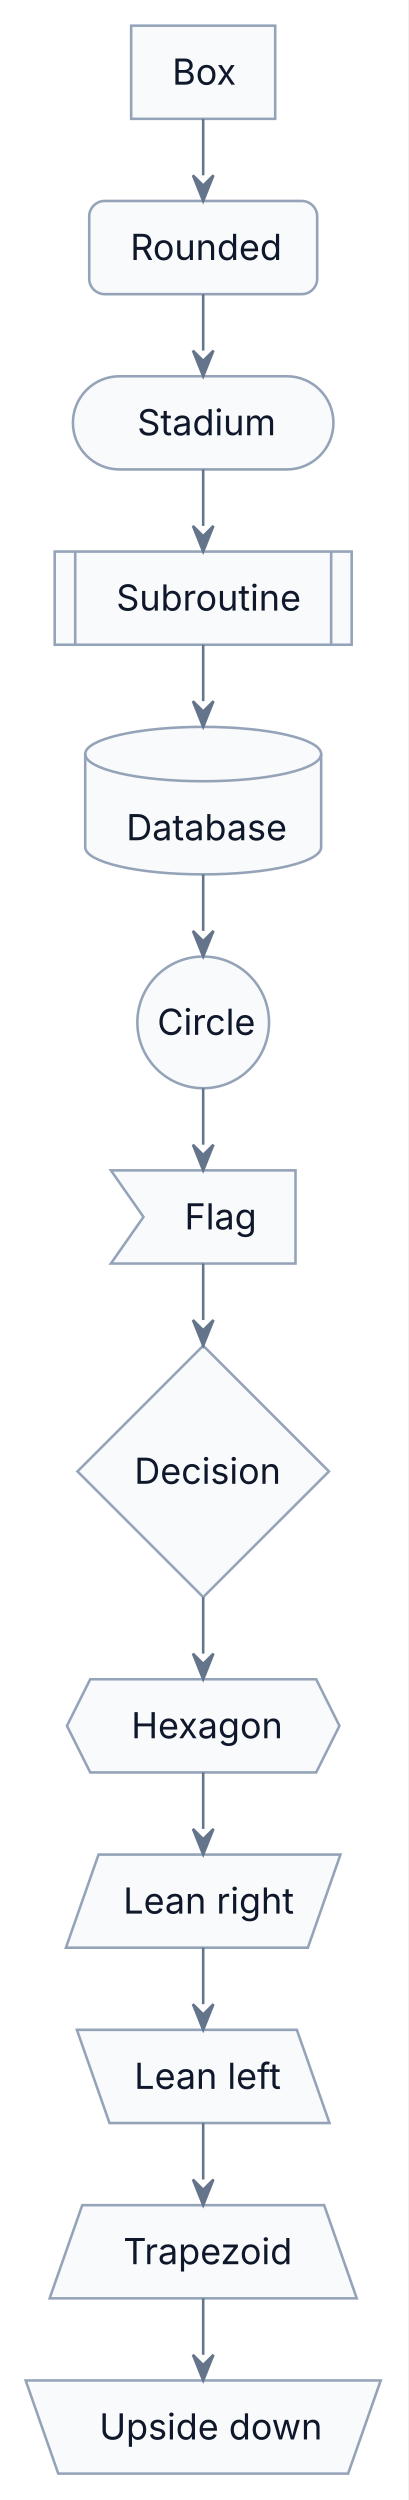
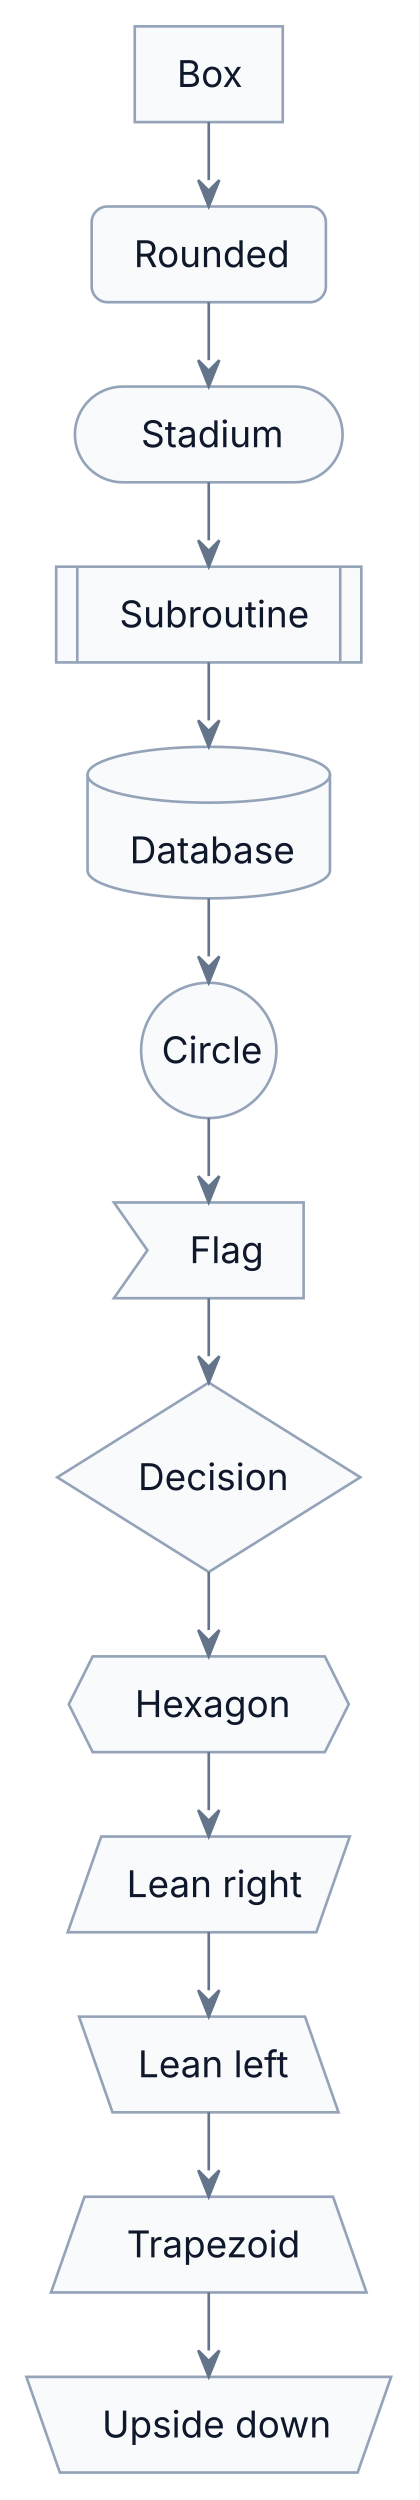
- <svg xmlns="http://www.w3.org/2000/svg" width="159" height="974" viewBox="0 0 159 974">
-   <rect x="0" y="0" width="159" height="974" fill="#FFFFFF" />
+ <svg xmlns="http://www.w3.org/2000/svg" width="159" height="948" viewBox="0 0 159 948">
+   <rect x="0" y="0" width="159" height="948" fill="#FFFFFF" />
  <g transform="translate(10,10)">
    <g>
      <rect x="41.1" y="0" width="56.12" height="36.3" fill="#F8FAFC" stroke="#94A3B8" stroke-width="1" />
      <rect x="24.76" y="68.3" width="88.81" height="36.3" rx="6" ry="6" fill="#F8FAFC" stroke="#94A3B8" stroke-width="1" />
      <rect x="18.41" y="136.59" width="101.5" height="36.3" rx="18.15" ry="18.15" fill="#F8FAFC" stroke="#94A3B8" stroke-width="1" />
      <rect x="11.31" y="204.89" width="115.7" height="36.3" fill="#F8FAFC" stroke="#94A3B8" stroke-width="1" />
      <line x1="19.31" y1="204.89" x2="19.31" y2="241.18" fill="none" stroke="#94A3B8" stroke-width="1" />
      <line x1="119.02" y1="204.89" x2="119.02" y2="241.18" fill="none" stroke="#94A3B8" stroke-width="1" />
      <path d="M23.2,283.78 A45.96,10.59 0 0 1 115.12,283.78 L115.12,320.07 A45.96,10.59 0 0 1 23.2,320.07 Z" fill="#F8FAFC" stroke="#94A3B8" stroke-width="1" />
      <path d="M23.2,283.78 A45.96,10.59 0 0 0 115.12,283.78" fill="none" stroke="#94A3B8" stroke-width="1" />
      <ellipse cx="69.16" cy="388.32" rx="25.65" ry="25.65" fill="#F8FAFC" stroke="#94A3B8" stroke-width="1" />
      <polygon points="33.2,445.97 105.13,445.97 105.13,482.27 33.2,482.27 45.9,464.12" fill="#F8FAFC" stroke="#94A3B8" stroke-width="1" />
-       <polygon points="69.16,514.27 118.15,563.26 69.16,612.24 20.18,563.26" fill="#F8FAFC" stroke="#94A3B8" stroke-width="1" />
-       <polygon points="25.15,644.24 113.18,644.24 122.25,662.39 113.18,680.54 25.15,680.54 16.08,662.39" fill="#F8FAFC" stroke="#94A3B8" stroke-width="1" />
-       <polygon points="28.39,712.54 122.64,712.54 109.94,748.83 15.68,748.83" fill="#F8FAFC" stroke="#94A3B8" stroke-width="1" />
-       <polygon points="19.96,780.83 105.66,780.83 118.37,817.13 32.66,817.13" fill="#F8FAFC" stroke="#94A3B8" stroke-width="1" />
-       <polygon points="22.04,849.13 116.29,849.13 128.99,885.43 9.34,885.43" fill="#F8FAFC" stroke="#94A3B8" stroke-width="1" />
-       <polygon points="0,917.43 138.33,917.43 125.62,953.72 12.7,953.72" fill="#F8FAFC" stroke="#94A3B8" stroke-width="1" />
+       <polygon points="69.16,514.27 126.64,550.19 69.16,586.11 11.69,550.19" fill="#F8FAFC" stroke="#94A3B8" stroke-width="1" />
+       <polygon points="25.15,618.11 113.18,618.11 122.25,636.26 113.18,654.41 25.15,654.41 16.08,636.26" fill="#F8FAFC" stroke="#94A3B8" stroke-width="1" />
+       <polygon points="28.39,686.41 122.64,686.41 109.94,722.71 15.68,722.71" fill="#F8FAFC" stroke="#94A3B8" stroke-width="1" />
+       <polygon points="19.96,754.71 105.66,754.71 118.37,791 32.66,791" fill="#F8FAFC" stroke="#94A3B8" stroke-width="1" />
+       <polygon points="22.04,823 116.29,823 128.99,859.3 9.34,859.3" fill="#F8FAFC" stroke="#94A3B8" stroke-width="1" />
+       <polygon points="0,891.3 138.33,891.3 125.62,927.59 12.7,927.59" fill="#F8FAFC" stroke="#94A3B8" stroke-width="1" />
      <polyline points="69.16,36.3 69.16,58.3" fill="none" stroke="#64748B" stroke-width="1" />
      <polyline points="69.16,104.59 69.16,126.59" fill="none" stroke="#64748B" stroke-width="1" />
      <polyline points="69.16,172.89 69.16,194.89" fill="none" stroke="#64748B" stroke-width="1" />
      <polyline points="69.16,241.18 69.16,263.18" fill="none" stroke="#64748B" stroke-width="1" />
      <polyline points="69.16,330.67 69.16,352.67" fill="none" stroke="#64748B" stroke-width="1" />
      <polyline points="69.16,413.97 69.16,435.97" fill="none" stroke="#64748B" stroke-width="1" />
      <polyline points="69.16,482.27 69.16,504.27" fill="none" stroke="#64748B" stroke-width="1" />
-       <polyline points="69.16,612.24 69.16,634.24" fill="none" stroke="#64748B" stroke-width="1" />
-       <polyline points="69.16,680.54 69.16,702.54" fill="none" stroke="#64748B" stroke-width="1" />
-       <polyline points="69.16,748.83 69.16,770.83" fill="none" stroke="#64748B" stroke-width="1" />
-       <polyline points="69.16,817.13 69.16,839.13" fill="none" stroke="#64748B" stroke-width="1" />
-       <polyline points="69.16,885.43 69.16,907.43" fill="none" stroke="#64748B" stroke-width="1" />
+       <polyline points="69.16,586.11 69.16,608.11" fill="none" stroke="#64748B" stroke-width="1" />
+       <polyline points="69.16,654.41 69.16,676.41" fill="none" stroke="#64748B" stroke-width="1" />
+       <polyline points="69.16,722.71 69.16,744.71" fill="none" stroke="#64748B" stroke-width="1" />
+       <polyline points="69.16,791 69.16,813" fill="none" stroke="#64748B" stroke-width="1" />
+       <polyline points="69.16,859.3 69.16,881.3" fill="none" stroke="#64748B" stroke-width="1" />
    </g>
    <g>
      <text font-family="Inter, ui-sans-serif, system-ui, -apple-system, &quot;Segoe UI&quot;, &quot;DejaVu Sans&quot;, &quot;Liberation Sans&quot;, sans-serif, &quot;Noto Color Emoji&quot;, &quot;Apple Color Emoji&quot;, &quot;Segoe UI Emoji&quot;" xml:space="preserve">
        <tspan x="57.1" y="22.99" font-size="14" fill="#0F172A" textLength="24.12" lengthAdjust="spacing">Box</tspan>
      </text>
      <text font-family="Inter, ui-sans-serif, system-ui, -apple-system, &quot;Segoe UI&quot;, &quot;DejaVu Sans&quot;, &quot;Liberation Sans&quot;, sans-serif, &quot;Noto Color Emoji&quot;, &quot;Apple Color Emoji&quot;, &quot;Segoe UI Emoji&quot;" xml:space="preserve">
        <tspan x="40.76" y="91.29" font-size="14" fill="#0F172A" textLength="56.81" lengthAdjust="spacing">Rounded</tspan>
      </text>
      <text font-family="Inter, ui-sans-serif, system-ui, -apple-system, &quot;Segoe UI&quot;, &quot;DejaVu Sans&quot;, &quot;Liberation Sans&quot;, sans-serif, &quot;Noto Color Emoji&quot;, &quot;Apple Color Emoji&quot;, &quot;Segoe UI Emoji&quot;" xml:space="preserve">
        <tspan x="43.49" y="159.58" font-size="14" fill="#0F172A" textLength="51.35" lengthAdjust="spacing">Stadium</tspan>
      </text>
      <text font-family="Inter, ui-sans-serif, system-ui, -apple-system, &quot;Segoe UI&quot;, &quot;DejaVu Sans&quot;, &quot;Liberation Sans&quot;, sans-serif, &quot;Noto Color Emoji&quot;, &quot;Apple Color Emoji&quot;, &quot;Segoe UI Emoji&quot;" xml:space="preserve">
        <tspan x="35.31" y="227.88" font-size="14" fill="#0F172A" textLength="67.7" lengthAdjust="spacing">Subroutine</tspan>
      </text>
      <text font-family="Inter, ui-sans-serif, system-ui, -apple-system, &quot;Segoe UI&quot;, &quot;DejaVu Sans&quot;, &quot;Liberation Sans&quot;, sans-serif, &quot;Noto Color Emoji&quot;, &quot;Apple Color Emoji&quot;, &quot;Segoe UI Emoji&quot;" xml:space="preserve">
        <tspan x="39.2" y="317.36" font-size="14" fill="#0F172A" textLength="59.92" lengthAdjust="spacing">Database</tspan>
      </text>
      <text font-family="Inter, ui-sans-serif, system-ui, -apple-system, &quot;Segoe UI&quot;, &quot;DejaVu Sans&quot;, &quot;Liberation Sans&quot;, sans-serif, &quot;Noto Color Emoji&quot;, &quot;Apple Color Emoji&quot;, &quot;Segoe UI Emoji&quot;" xml:space="preserve">
        <tspan x="51.28" y="393.17" font-size="14" fill="#0F172A" textLength="35.77" lengthAdjust="spacing">Circle</tspan>
      </text>
      <text font-family="Inter, ui-sans-serif, system-ui, -apple-system, &quot;Segoe UI&quot;, &quot;DejaVu Sans&quot;, &quot;Liberation Sans&quot;, sans-serif, &quot;Noto Color Emoji&quot;, &quot;Apple Color Emoji&quot;, &quot;Segoe UI Emoji&quot;" xml:space="preserve">
        <tspan x="61.9" y="468.97" font-size="14" fill="#0F172A" textLength="27.23" lengthAdjust="spacing">Flag</tspan>
      </text>
      <text font-family="Inter, ui-sans-serif, system-ui, -apple-system, &quot;Segoe UI&quot;, &quot;DejaVu Sans&quot;, &quot;Liberation Sans&quot;, sans-serif, &quot;Noto Color Emoji&quot;, &quot;Apple Color Emoji&quot;, &quot;Segoe UI Emoji&quot;" xml:space="preserve">
-         <tspan x="42.33" y="568.1" font-size="14" fill="#0F172A" textLength="53.68" lengthAdjust="spacing">Decision</tspan>
+         <tspan x="42.33" y="555.04" font-size="14" fill="#0F172A" textLength="53.68" lengthAdjust="spacing">Decision</tspan>
      </text>
      <text font-family="Inter, ui-sans-serif, system-ui, -apple-system, &quot;Segoe UI&quot;, &quot;DejaVu Sans&quot;, &quot;Liberation Sans&quot;, sans-serif, &quot;Noto Color Emoji&quot;, &quot;Apple Color Emoji&quot;, &quot;Segoe UI Emoji&quot;" xml:space="preserve">
-         <tspan x="41.15" y="667.23" font-size="14" fill="#0F172A" textLength="56.03" lengthAdjust="spacing">Hexagon</tspan>
+         <tspan x="41.15" y="641.11" font-size="14" fill="#0F172A" textLength="56.03" lengthAdjust="spacing">Hexagon</tspan>
      </text>
      <text font-family="Inter, ui-sans-serif, system-ui, -apple-system, &quot;Segoe UI&quot;, &quot;DejaVu Sans&quot;, &quot;Liberation Sans&quot;, sans-serif, &quot;Noto Color Emoji&quot;, &quot;Apple Color Emoji&quot;, &quot;Segoe UI Emoji&quot;" xml:space="preserve">
-         <tspan x="38.03" y="735.53" font-size="14" fill="#0F172A" textLength="62.26" lengthAdjust="spacing">Lean right</tspan>
+         <tspan x="38.03" y="709.4" font-size="14" fill="#0F172A" textLength="62.26" lengthAdjust="spacing">Lean right</tspan>
      </text>
      <text font-family="Inter, ui-sans-serif, system-ui, -apple-system, &quot;Segoe UI&quot;, &quot;DejaVu Sans&quot;, &quot;Liberation Sans&quot;, sans-serif, &quot;Noto Color Emoji&quot;, &quot;Apple Color Emoji&quot;, &quot;Segoe UI Emoji&quot;" xml:space="preserve">
-         <tspan x="42.31" y="803.83" font-size="14" fill="#0F172A" textLength="53.7" lengthAdjust="spacing">Lean left</tspan>
+         <tspan x="42.31" y="777.7" font-size="14" fill="#0F172A" textLength="53.7" lengthAdjust="spacing">Lean left</tspan>
      </text>
      <text font-family="Inter, ui-sans-serif, system-ui, -apple-system, &quot;Segoe UI&quot;, &quot;DejaVu Sans&quot;, &quot;Liberation Sans&quot;, sans-serif, &quot;Noto Color Emoji&quot;, &quot;Apple Color Emoji&quot;, &quot;Segoe UI Emoji&quot;" xml:space="preserve">
-         <tspan x="38.04" y="872.12" font-size="14" fill="#0F172A" textLength="62.24" lengthAdjust="spacing">Trapezoid</tspan>
+         <tspan x="38.04" y="845.99" font-size="14" fill="#0F172A" textLength="62.24" lengthAdjust="spacing">Trapezoid</tspan>
      </text>
      <text font-family="Inter, ui-sans-serif, system-ui, -apple-system, &quot;Segoe UI&quot;, &quot;DejaVu Sans&quot;, &quot;Liberation Sans&quot;, sans-serif, &quot;Noto Color Emoji&quot;, &quot;Apple Color Emoji&quot;, &quot;Segoe UI Emoji&quot;" xml:space="preserve">
-         <tspan x="28.7" y="940.42" font-size="14" fill="#0F172A" textLength="80.92" lengthAdjust="spacing">Upside down</tspan>
+         <tspan x="28.7" y="914.29" font-size="14" fill="#0F172A" textLength="80.92" lengthAdjust="spacing">Upside down</tspan>
      </text>
      <polygon points="65.16,58.3 69.16,68.3 73.16,58.3 69.16,62.3" fill="#64748B" stroke="#64748B" stroke-width="1" />
      <polygon points="65.16,126.59 69.16,136.59 73.16,126.59 69.16,130.59" fill="#64748B" stroke="#64748B" stroke-width="1" />
      <polygon points="65.16,194.89 69.16,204.89 73.16,194.89 69.16,198.89" fill="#64748B" stroke="#64748B" stroke-width="1" />
      <polygon points="65.16,263.18 69.16,273.18 73.16,263.18 69.16,267.18" fill="#64748B" stroke="#64748B" stroke-width="1" />
      <polygon points="65.16,352.67 69.16,362.67 73.16,352.67 69.16,356.67" fill="#64748B" stroke="#64748B" stroke-width="1" />
      <polygon points="65.16,435.97 69.16,445.97 73.16,435.97 69.16,439.97" fill="#64748B" stroke="#64748B" stroke-width="1" />
      <polygon points="65.16,504.27 69.16,514.27 73.16,504.27 69.16,508.27" fill="#64748B" stroke="#64748B" stroke-width="1" />
-       <polygon points="65.16,634.24 69.16,644.24 73.16,634.24 69.16,638.24" fill="#64748B" stroke="#64748B" stroke-width="1" />
-       <polygon points="65.16,702.54 69.16,712.54 73.16,702.54 69.16,706.54" fill="#64748B" stroke="#64748B" stroke-width="1" />
-       <polygon points="65.16,770.83 69.16,780.83 73.16,770.83 69.16,774.83" fill="#64748B" stroke="#64748B" stroke-width="1" />
-       <polygon points="65.16,839.13 69.16,849.13 73.16,839.13 69.16,843.13" fill="#64748B" stroke="#64748B" stroke-width="1" />
-       <polygon points="65.16,907.43 69.16,917.43 73.16,907.43 69.16,911.43" fill="#64748B" stroke="#64748B" stroke-width="1" />
+       <polygon points="65.16,608.11 69.16,618.11 73.16,608.11 69.16,612.11" fill="#64748B" stroke="#64748B" stroke-width="1" />
+       <polygon points="65.16,676.41 69.16,686.41 73.16,676.41 69.16,680.41" fill="#64748B" stroke="#64748B" stroke-width="1" />
+       <polygon points="65.16,744.71 69.16,754.71 73.16,744.71 69.16,748.71" fill="#64748B" stroke="#64748B" stroke-width="1" />
+       <polygon points="65.16,813 69.16,823 73.16,813 69.16,817" fill="#64748B" stroke="#64748B" stroke-width="1" />
+       <polygon points="65.16,881.3 69.16,891.3 73.16,881.3 69.16,885.3" fill="#64748B" stroke="#64748B" stroke-width="1" />
    </g>
  </g>
</svg>
